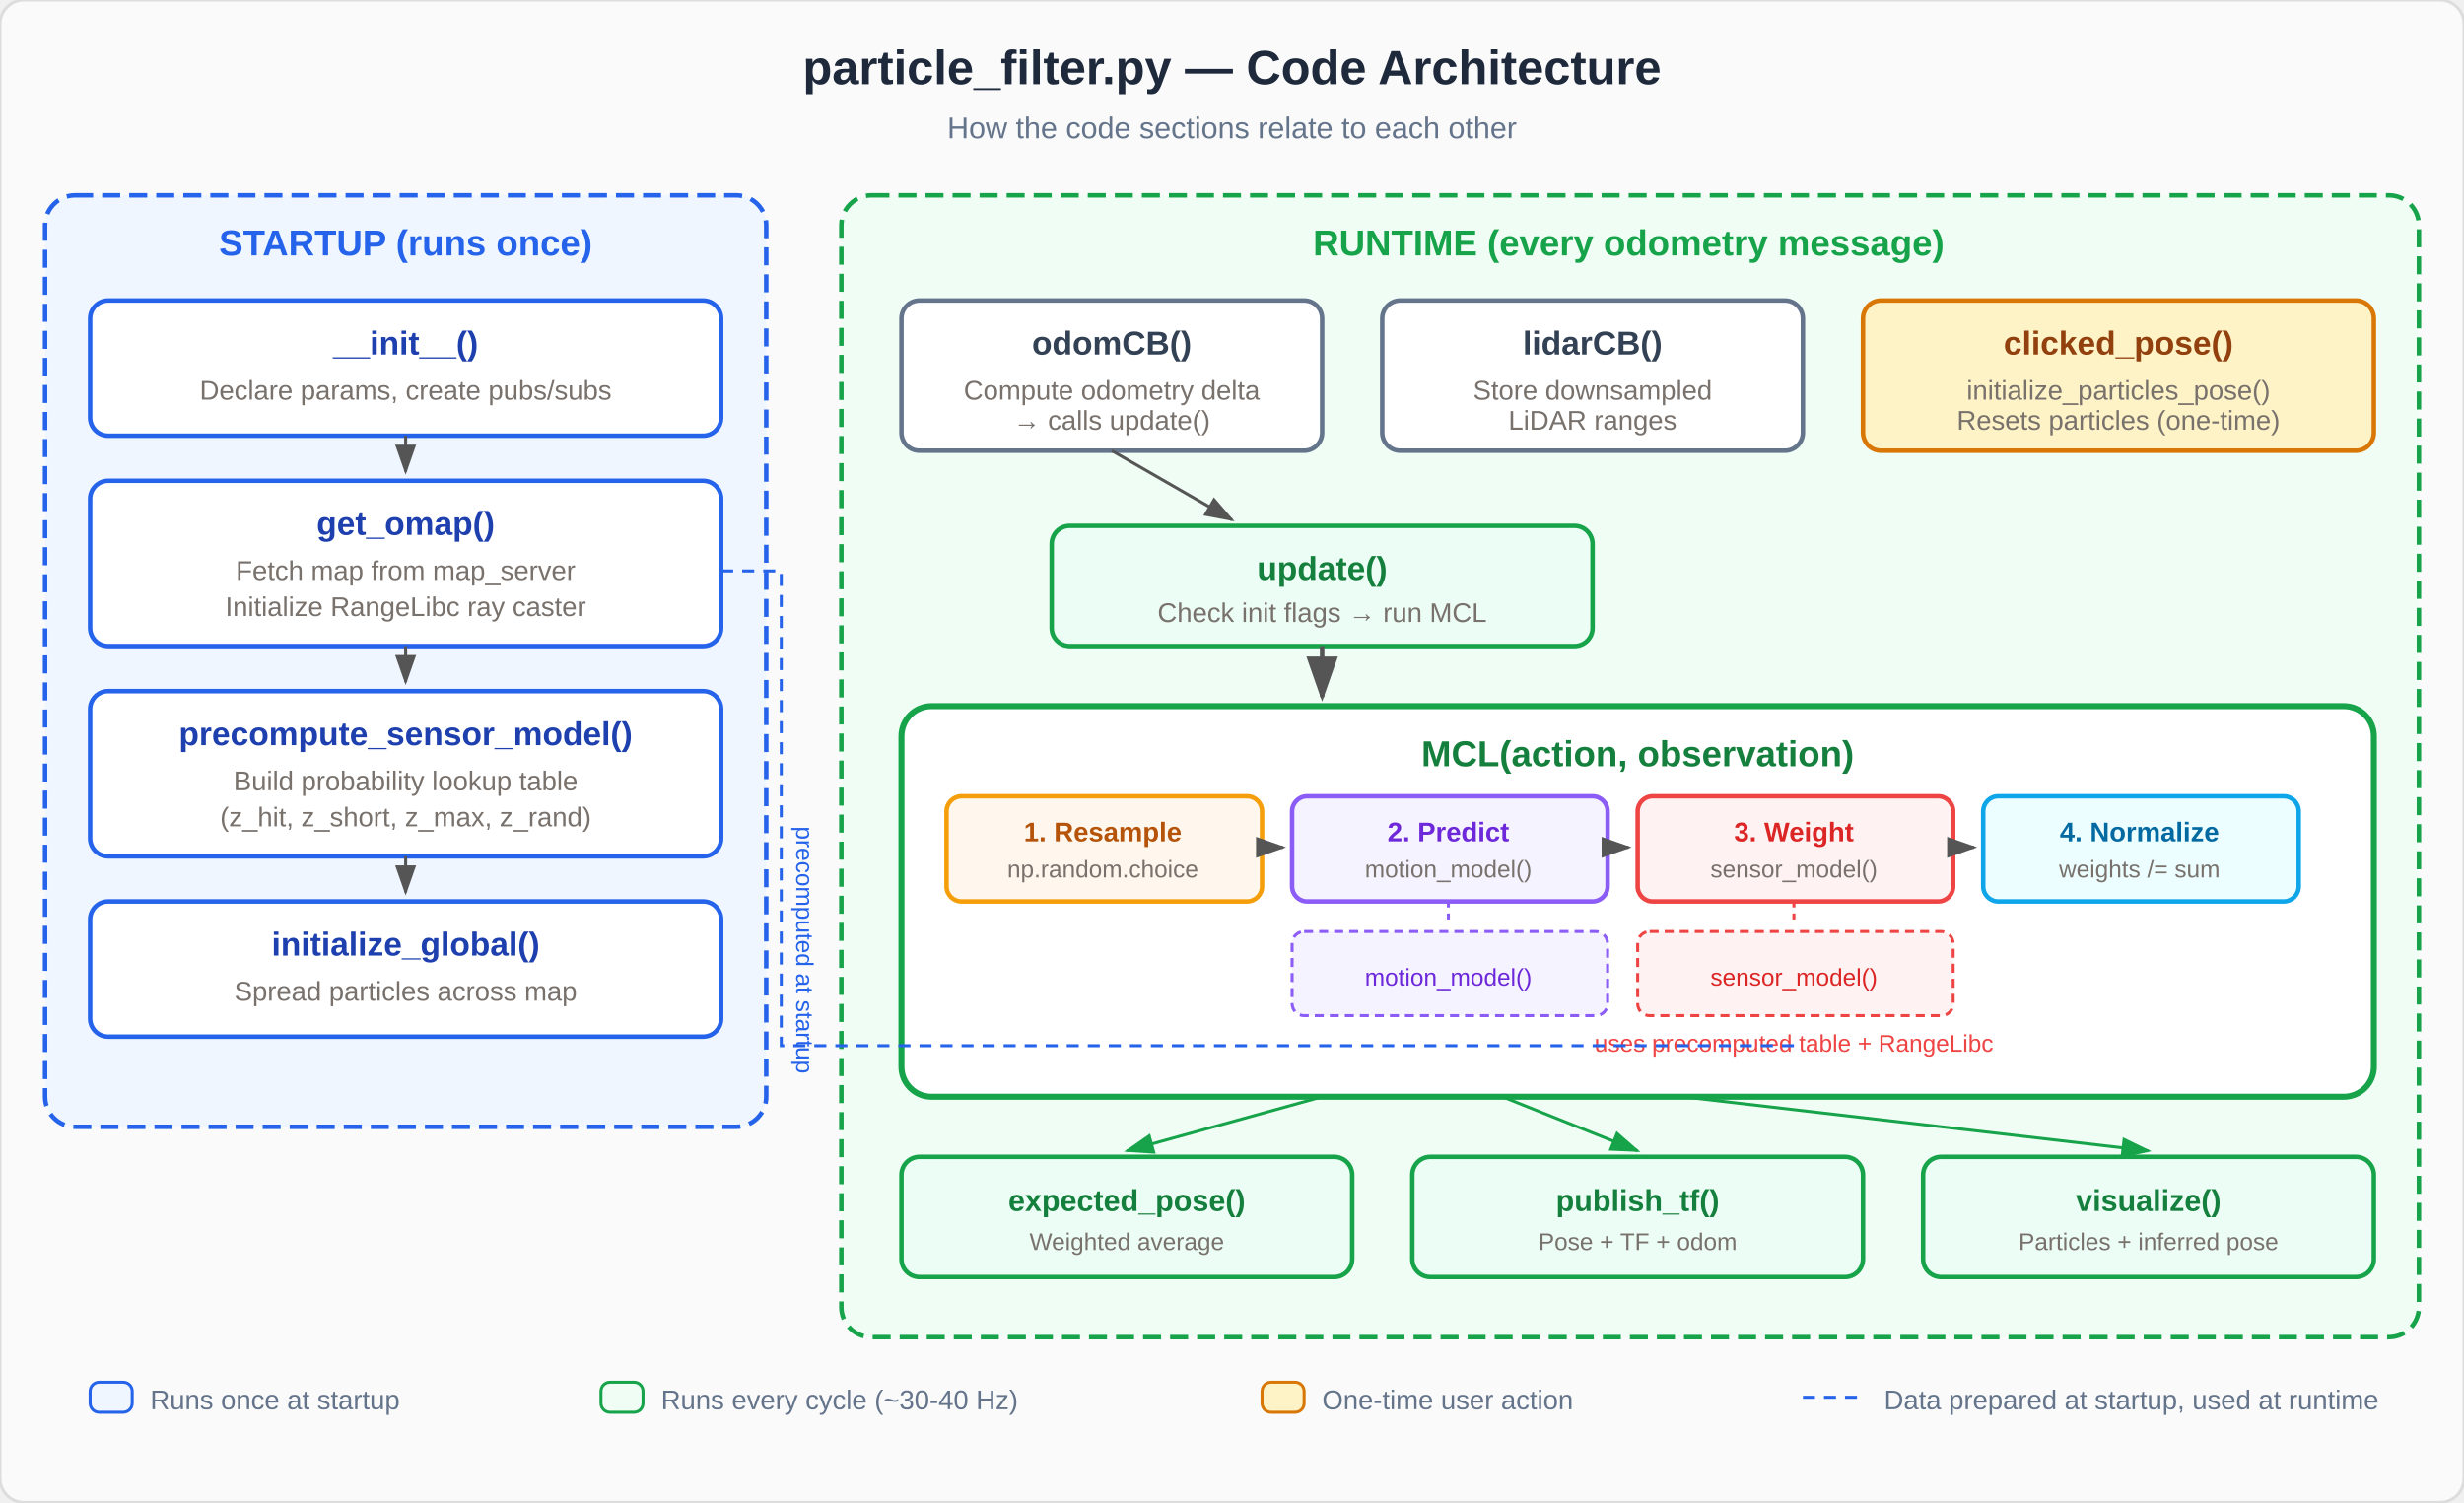
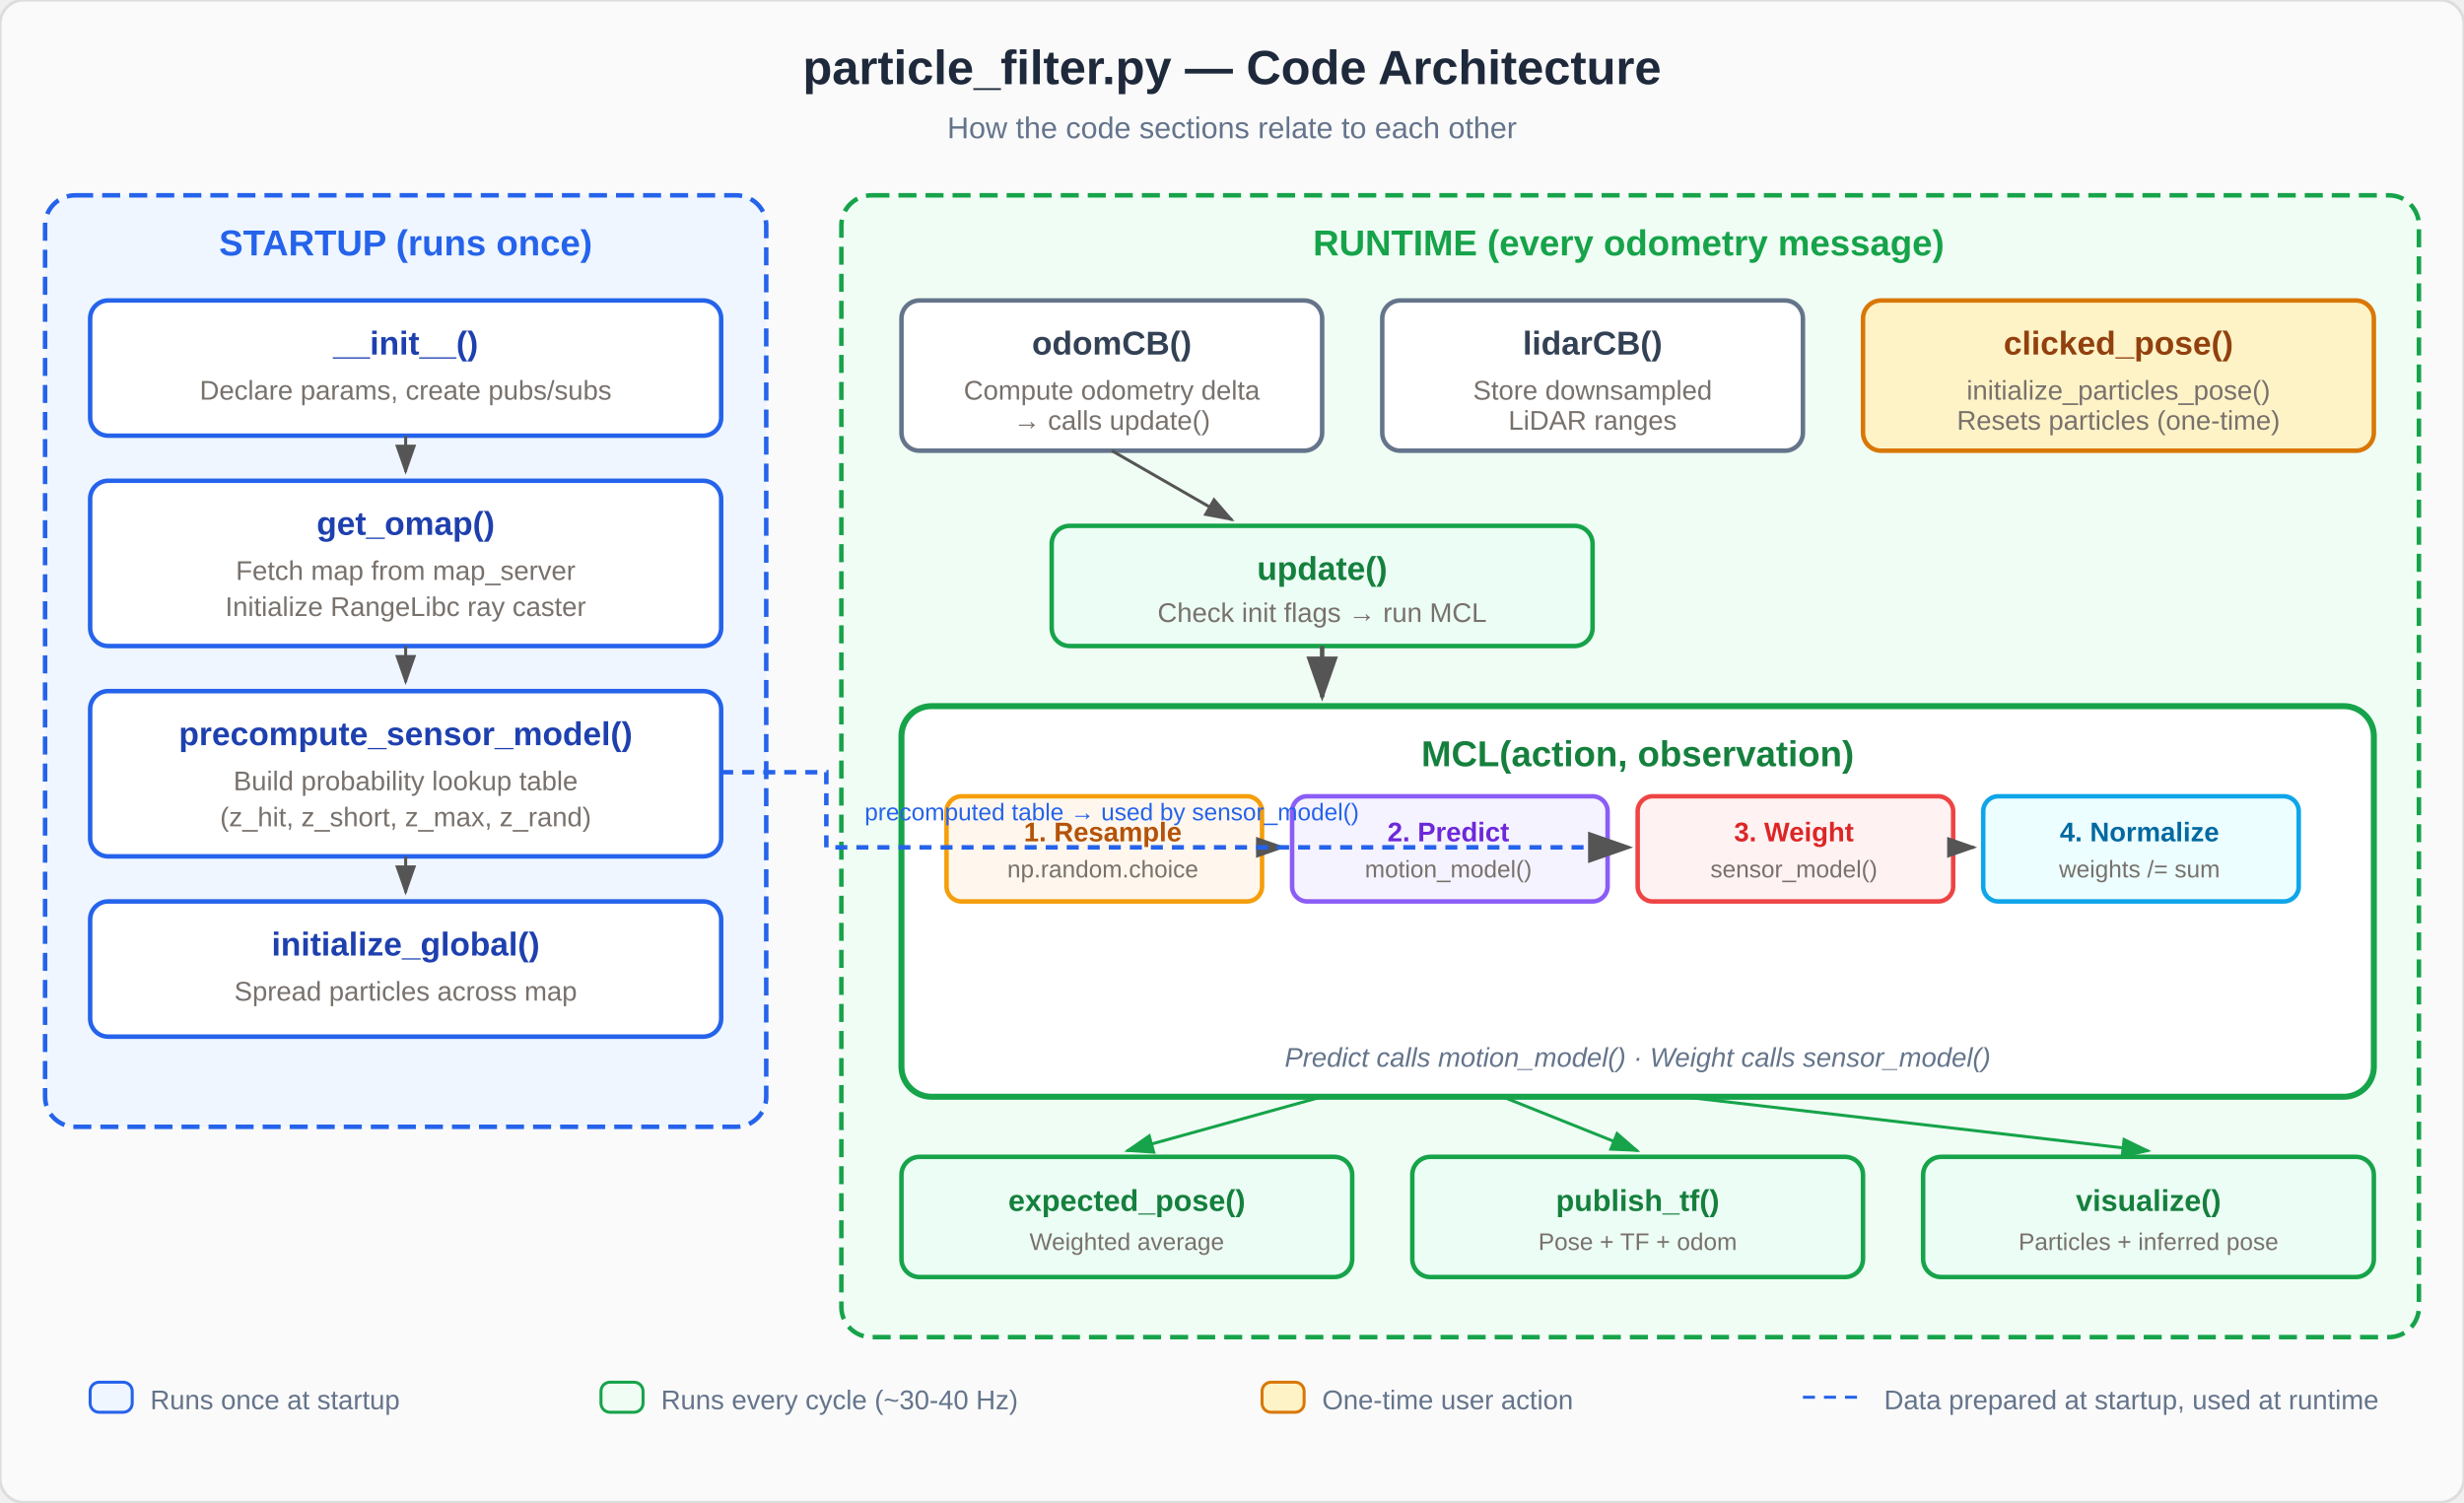
<svg xmlns="http://www.w3.org/2000/svg" viewBox="0 0 820 500" font-family="Arial, Helvetica, sans-serif">
  <defs>
    <marker id="arrow" markerWidth="10" markerHeight="7" refX="9" refY="3.5" orient="auto">
      <polygon points="0 0, 10 3.5, 0 7" fill="#555" />
    </marker>
    <marker id="arrow-green" markerWidth="10" markerHeight="7" refX="9" refY="3.5" orient="auto">
      <polygon points="0 0, 10 3.5, 0 7" fill="#16a34a" />
    </marker>
  </defs>
  <rect width="820" height="500" rx="8" fill="#fafafa" stroke="#ddd" stroke-width="1" />
  <text x="410" y="28" text-anchor="middle" font-size="16" font-weight="bold" fill="#1e293b">particle_filter.py — Code Architecture</text>
  <text x="410" y="46" text-anchor="middle" font-size="10" fill="#64748b">How the code sections relate to each other</text>
  <rect x="15" y="65" width="240" height="310" rx="10" fill="#eff6ff" stroke="#2563eb" stroke-width="1.5" stroke-dasharray="6,3" />
  <text x="135" y="85" text-anchor="middle" font-size="12" font-weight="bold" fill="#2563eb">STARTUP (runs once)</text>
  <rect x="30" y="100" width="210" height="45" rx="6" fill="#fff" stroke="#2563eb" stroke-width="1.5" />
  <text x="135" y="118" text-anchor="middle" font-size="11" font-weight="bold" fill="#1e40af">__init__()</text>
  <text x="135" y="133" text-anchor="middle" font-size="9" fill="#78716c">Declare params, create pubs/subs</text>
  <rect x="30" y="160" width="210" height="55" rx="6" fill="#fff" stroke="#2563eb" stroke-width="1.5" />
  <text x="135" y="178" text-anchor="middle" font-size="11" font-weight="bold" fill="#1e40af">get_omap()</text>
  <text x="135" y="193" text-anchor="middle" font-size="9" fill="#78716c">Fetch map from map_server</text>
  <text x="135" y="205" text-anchor="middle" font-size="9" fill="#78716c">Initialize RangeLibc ray caster</text>
  <rect x="30" y="230" width="210" height="55" rx="6" fill="#fff" stroke="#2563eb" stroke-width="1.5" />
  <text x="135" y="248" text-anchor="middle" font-size="11" font-weight="bold" fill="#1e40af">precompute_sensor_model()</text>
  <text x="135" y="263" text-anchor="middle" font-size="9" fill="#78716c">Build probability lookup table</text>
  <text x="135" y="275" text-anchor="middle" font-size="9" fill="#78716c">(z_hit, z_short, z_max, z_rand)</text>
  <rect x="30" y="300" width="210" height="45" rx="6" fill="#fff" stroke="#2563eb" stroke-width="1.5" />
  <text x="135" y="318" text-anchor="middle" font-size="11" font-weight="bold" fill="#1e40af">initialize_global()</text>
  <text x="135" y="333" text-anchor="middle" font-size="9" fill="#78716c">Spread particles across map</text>
  <line x1="135" y1="145" x2="135" y2="157" stroke="#555" stroke-width="1" marker-end="url(#arrow)" />
  <line x1="135" y1="215" x2="135" y2="227" stroke="#555" stroke-width="1" marker-end="url(#arrow)" />
  <line x1="135" y1="285" x2="135" y2="297" stroke="#555" stroke-width="1" marker-end="url(#arrow)" />
  <rect x="280" y="65" width="525" height="380" rx="10" fill="#f0fdf4" stroke="#16a34a" stroke-width="1.5" stroke-dasharray="6,3" />
  <text x="542" y="85" text-anchor="middle" font-size="12" font-weight="bold" fill="#16a34a">RUNTIME (every odometry message)</text>
  <rect x="300" y="100" width="140" height="50" rx="6" fill="#fff" stroke="#64748b" stroke-width="1.5" />
  <text x="370" y="118" text-anchor="middle" font-size="11" font-weight="bold" fill="#334155">odomCB()</text>
  <text x="370" y="133" text-anchor="middle" font-size="9" fill="#78716c">Compute odometry delta</text>
  <text x="370" y="143" text-anchor="middle" font-size="9" fill="#78716c">→ calls update()</text>
  <rect x="460" y="100" width="140" height="50" rx="6" fill="#fff" stroke="#64748b" stroke-width="1.5" />
  <text x="530" y="118" text-anchor="middle" font-size="11" font-weight="bold" fill="#334155">lidarCB()</text>
  <text x="530" y="133" text-anchor="middle" font-size="9" fill="#78716c">Store downsampled</text>
  <text x="530" y="143" text-anchor="middle" font-size="9" fill="#78716c">LiDAR ranges</text>
  <rect x="620" y="100" width="170" height="50" rx="6" fill="#fef3c7" stroke="#d97706" stroke-width="1.5" />
  <text x="705" y="118" text-anchor="middle" font-size="11" font-weight="bold" fill="#92400e">clicked_pose()</text>
  <text x="705" y="133" text-anchor="middle" font-size="9" fill="#78716c">initialize_particles_pose()</text>
  <text x="705" y="143" text-anchor="middle" font-size="9" fill="#78716c">Resets particles (one-time)</text>
  <rect x="350" y="175" width="180" height="40" rx="6" fill="#ecfdf5" stroke="#16a34a" stroke-width="1.5" />
  <text x="440" y="193" text-anchor="middle" font-size="11" font-weight="bold" fill="#15803d">update()</text>
  <text x="440" y="207" text-anchor="middle" font-size="9" fill="#78716c">Check init flags → run MCL</text>
  <line x1="370" y1="150" x2="410" y2="173" stroke="#555" stroke-width="1" marker-end="url(#arrow)" />
  <rect x="300" y="235" width="490" height="130" rx="10" fill="#fff" stroke="#16a34a" stroke-width="2" />
  <text x="545" y="255" text-anchor="middle" font-size="12" font-weight="bold" fill="#15803d">MCL(action, observation)</text>
  <rect x="315" y="265" width="105" height="35" rx="5" fill="#fff7ed" stroke="#f59e0b" stroke-width="1.5" />
  <text x="367" y="280" text-anchor="middle" font-size="9" font-weight="bold" fill="#b45309">1. Resample</text>
  <text x="367" y="292" text-anchor="middle" font-size="8" fill="#78716c">np.random.choice</text>
  <rect x="430" y="265" width="105" height="35" rx="5" fill="#f5f3ff" stroke="#8b5cf6" stroke-width="1.5" />
  <text x="482" y="280" text-anchor="middle" font-size="9" font-weight="bold" fill="#6d28d9">2. Predict</text>
  <text x="482" y="292" text-anchor="middle" font-size="8" fill="#78716c">motion_model()</text>
  <rect x="545" y="265" width="105" height="35" rx="5" fill="#fef2f2" stroke="#ef4444" stroke-width="1.5" />
  <text x="597" y="280" text-anchor="middle" font-size="9" font-weight="bold" fill="#dc2626">3. Weight</text>
  <text x="597" y="292" text-anchor="middle" font-size="8" fill="#78716c">sensor_model()</text>
  <rect x="660" y="265" width="105" height="35" rx="5" fill="#ecfeff" stroke="#0ea5e9" stroke-width="1.5" />
  <text x="712" y="280" text-anchor="middle" font-size="9" font-weight="bold" fill="#0369a1">4. Normalize</text>
  <text x="712" y="292" text-anchor="middle" font-size="8" fill="#78716c">weights /= sum</text>
  <line x1="420" y1="282" x2="427" y2="282" stroke="#555" stroke-width="1" marker-end="url(#arrow)" />
  <line x1="535" y1="282" x2="542" y2="282" stroke="#555" stroke-width="1" marker-end="url(#arrow)" />
  <line x1="650" y1="282" x2="657" y2="282" stroke="#555" stroke-width="1" marker-end="url(#arrow)" />
-   <rect x="430" y="310" width="105" height="28" rx="4" fill="#f5f3ff" stroke="#8b5cf6" stroke-width="1" stroke-dasharray="3,2" />
-   <text x="482" y="328" text-anchor="middle" font-size="8" fill="#6d28d9">motion_model()</text>
-   <rect x="545" y="310" width="105" height="28" rx="4" fill="#fef2f2" stroke="#ef4444" stroke-width="1" stroke-dasharray="3,2" />
-   <text x="597" y="328" text-anchor="middle" font-size="8" fill="#dc2626">sensor_model()</text>
-   <line x1="482" y1="300" x2="482" y2="308" stroke="#8b5cf6" stroke-width="1" stroke-dasharray="2,2" />
-   <line x1="597" y1="300" x2="597" y2="308" stroke="#ef4444" stroke-width="1" stroke-dasharray="2,2" />
-   <text x="597" y="350" text-anchor="middle" font-size="8" fill="#ef4444">uses precomputed table + RangeLibc</text>
+   <text x="545" y="355" text-anchor="middle" font-size="9" fill="#64748b" font-style="italic">Predict calls motion_model()  ·  Weight calls sensor_model()</text>
  <line x1="440" y1="215" x2="440" y2="232" stroke="#555" stroke-width="1.5" marker-end="url(#arrow)" />
  <rect x="300" y="385" width="150" height="40" rx="6" fill="#ecfdf5" stroke="#16a34a" stroke-width="1.5" />
  <text x="375" y="403" text-anchor="middle" font-size="10" font-weight="bold" fill="#15803d">expected_pose()</text>
  <text x="375" y="416" text-anchor="middle" font-size="8" fill="#78716c">Weighted average</text>
  <rect x="470" y="385" width="150" height="40" rx="6" fill="#ecfdf5" stroke="#16a34a" stroke-width="1.5" />
  <text x="545" y="403" text-anchor="middle" font-size="10" font-weight="bold" fill="#15803d">publish_tf()</text>
  <text x="545" y="416" text-anchor="middle" font-size="8" fill="#78716c">Pose + TF + odom</text>
  <rect x="640" y="385" width="150" height="40" rx="6" fill="#ecfdf5" stroke="#16a34a" stroke-width="1.5" />
  <text x="715" y="403" text-anchor="middle" font-size="10" font-weight="bold" fill="#15803d">visualize()</text>
  <text x="715" y="416" text-anchor="middle" font-size="8" fill="#78716c">Particles + inferred pose</text>
  <line x1="440" y1="365" x2="375" y2="383" stroke="#16a34a" stroke-width="1" marker-end="url(#arrow-green)" />
  <line x1="500" y1="365" x2="545" y2="383" stroke="#16a34a" stroke-width="1" marker-end="url(#arrow-green)" />
  <line x1="560" y1="365" x2="715" y2="383" stroke="#16a34a" stroke-width="1" marker-end="url(#arrow-green)" />
-   <path d="M 240,190 L 260,190 L 260,348 L 597,348" fill="none" stroke="#2563eb" stroke-width="1" stroke-dasharray="4,3" />
-   <text x="265" y="275" text-anchor="start" font-size="8" fill="#2563eb" transform="rotate(90,265,275)">precomputed at startup</text>
+   <path d="M 240,257 L 275,257 L 275,282 L 542,282" fill="none" stroke="#2563eb" stroke-width="1.5" stroke-dasharray="4,3" marker-end="url(#arrow)" />
+   <text x="370" y="273" text-anchor="middle" font-size="8" fill="#2563eb">precomputed table → used by sensor_model()</text>
  <rect x="30" y="460" width="14" height="10" rx="3" fill="#eff6ff" stroke="#2563eb" stroke-width="1" />
  <text x="50" y="469" font-size="9" fill="#64748b">Runs once at startup</text>
  <rect x="200" y="460" width="14" height="10" rx="3" fill="#f0fdf4" stroke="#16a34a" stroke-width="1" />
  <text x="220" y="469" font-size="9" fill="#64748b">Runs every cycle (~30-40 Hz)</text>
  <rect x="420" y="460" width="14" height="10" rx="3" fill="#fef3c7" stroke="#d97706" stroke-width="1" />
  <text x="440" y="469" font-size="9" fill="#64748b">One-time user action</text>
  <line x1="600" y1="465" x2="620" y2="465" stroke="#2563eb" stroke-width="1" stroke-dasharray="4,3" />
  <text x="627" y="469" font-size="9" fill="#64748b">Data prepared at startup, used at runtime</text>
</svg>
